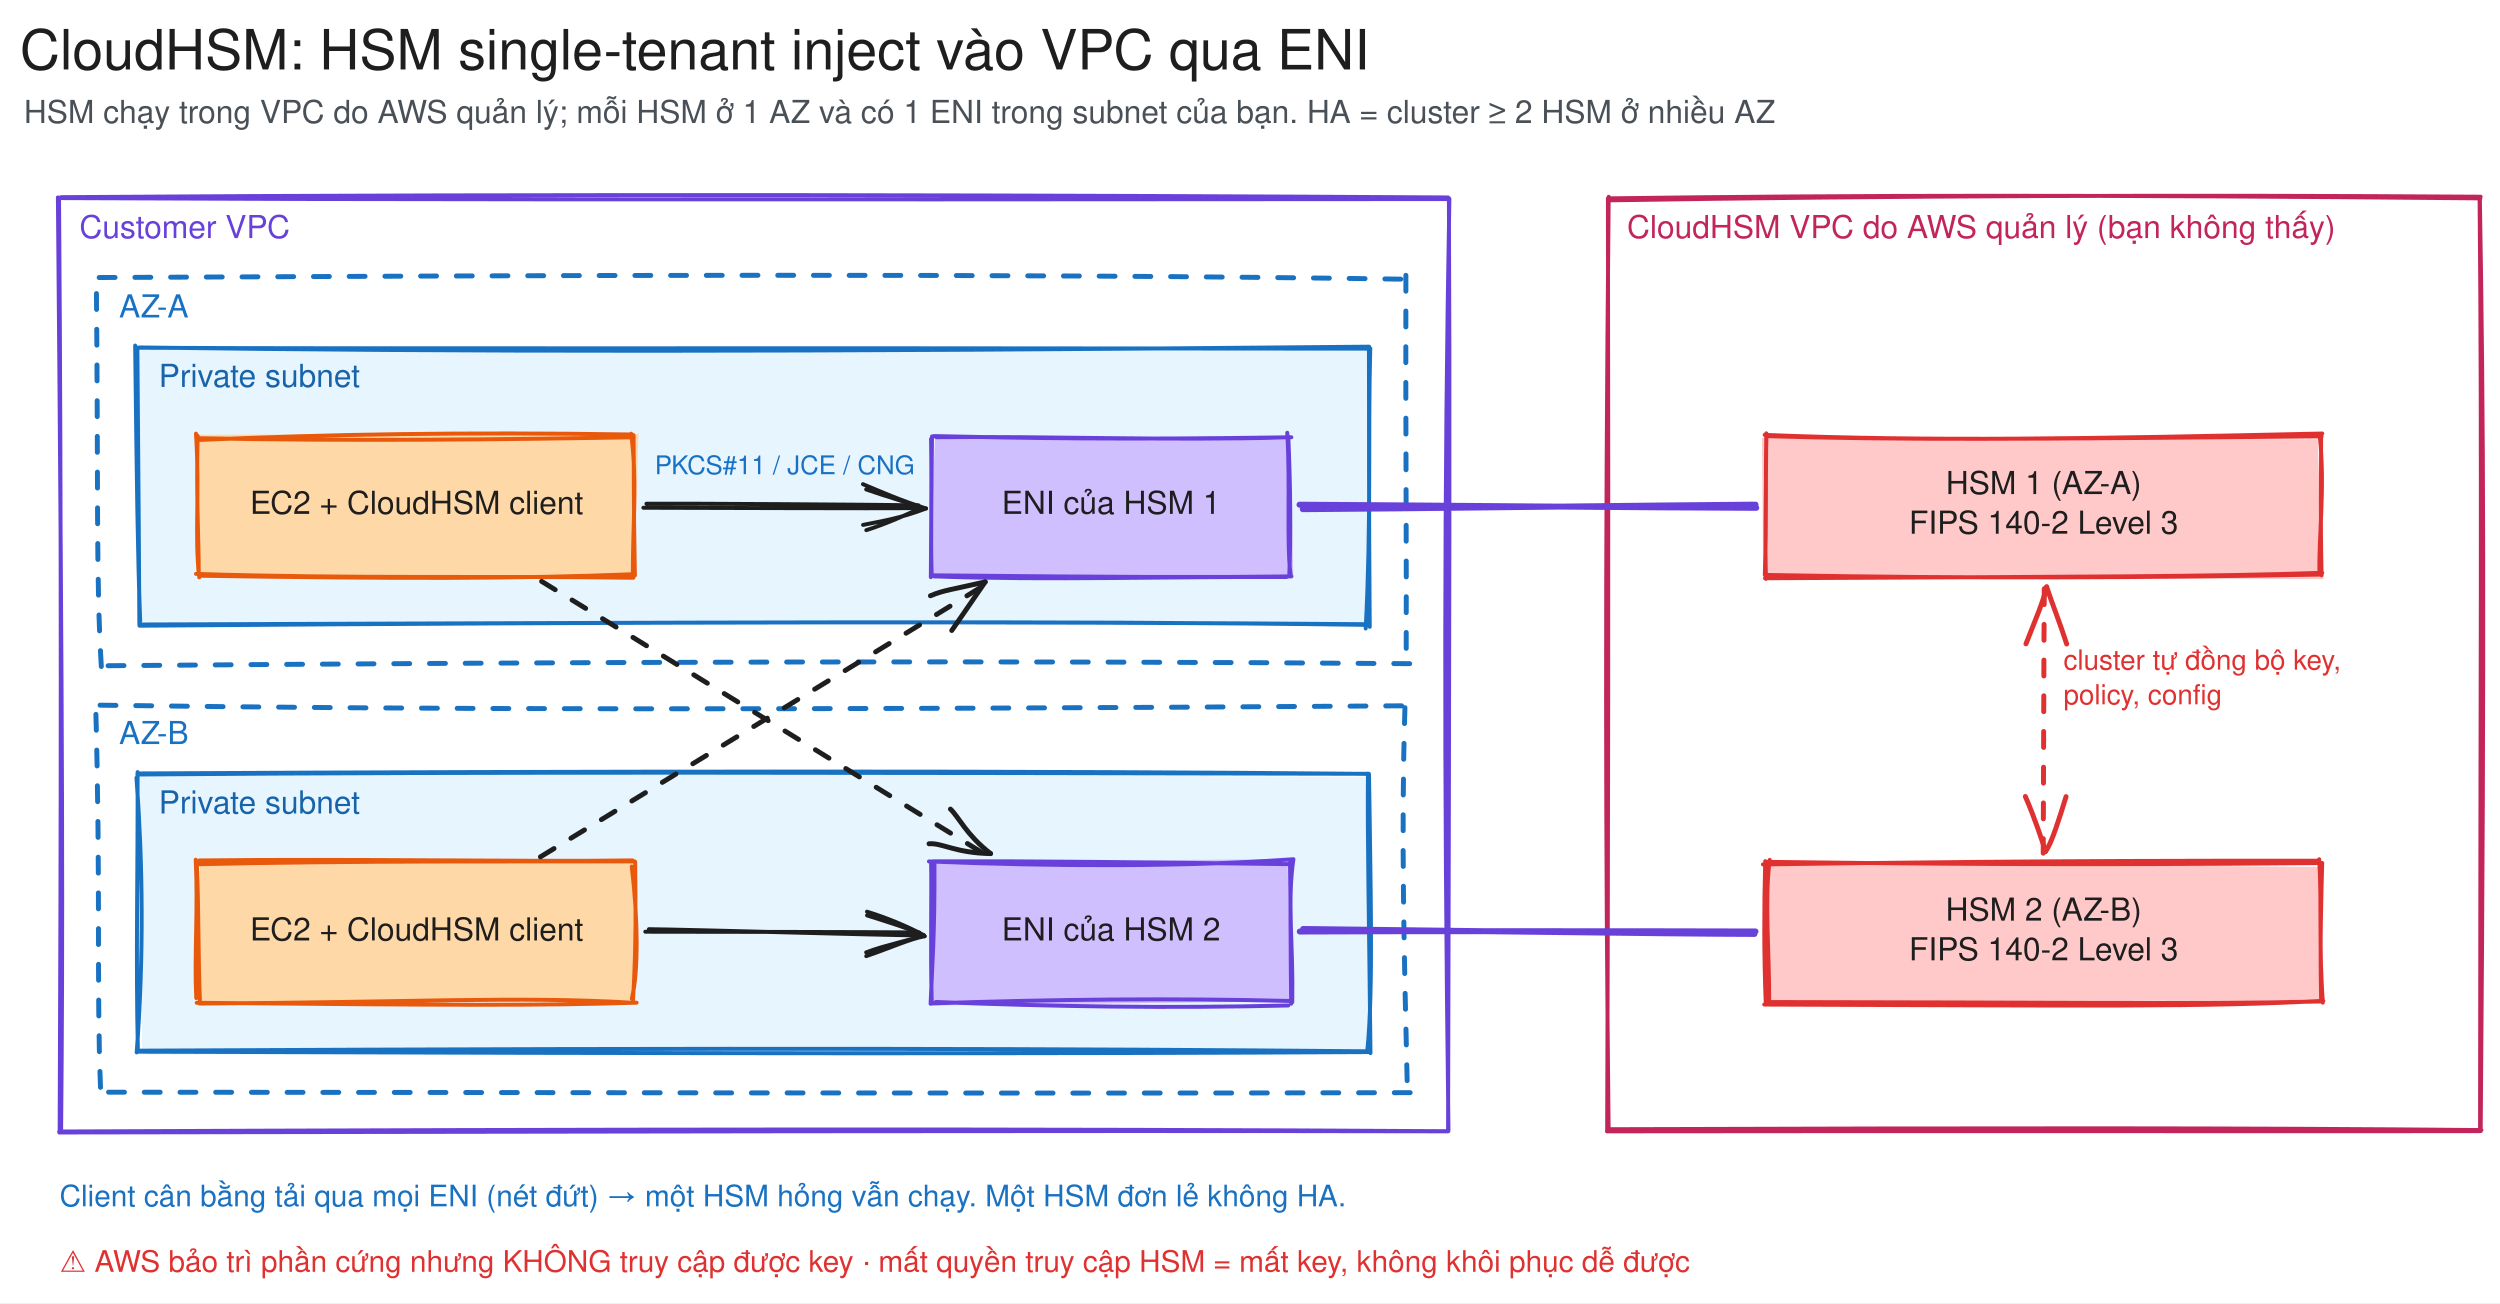
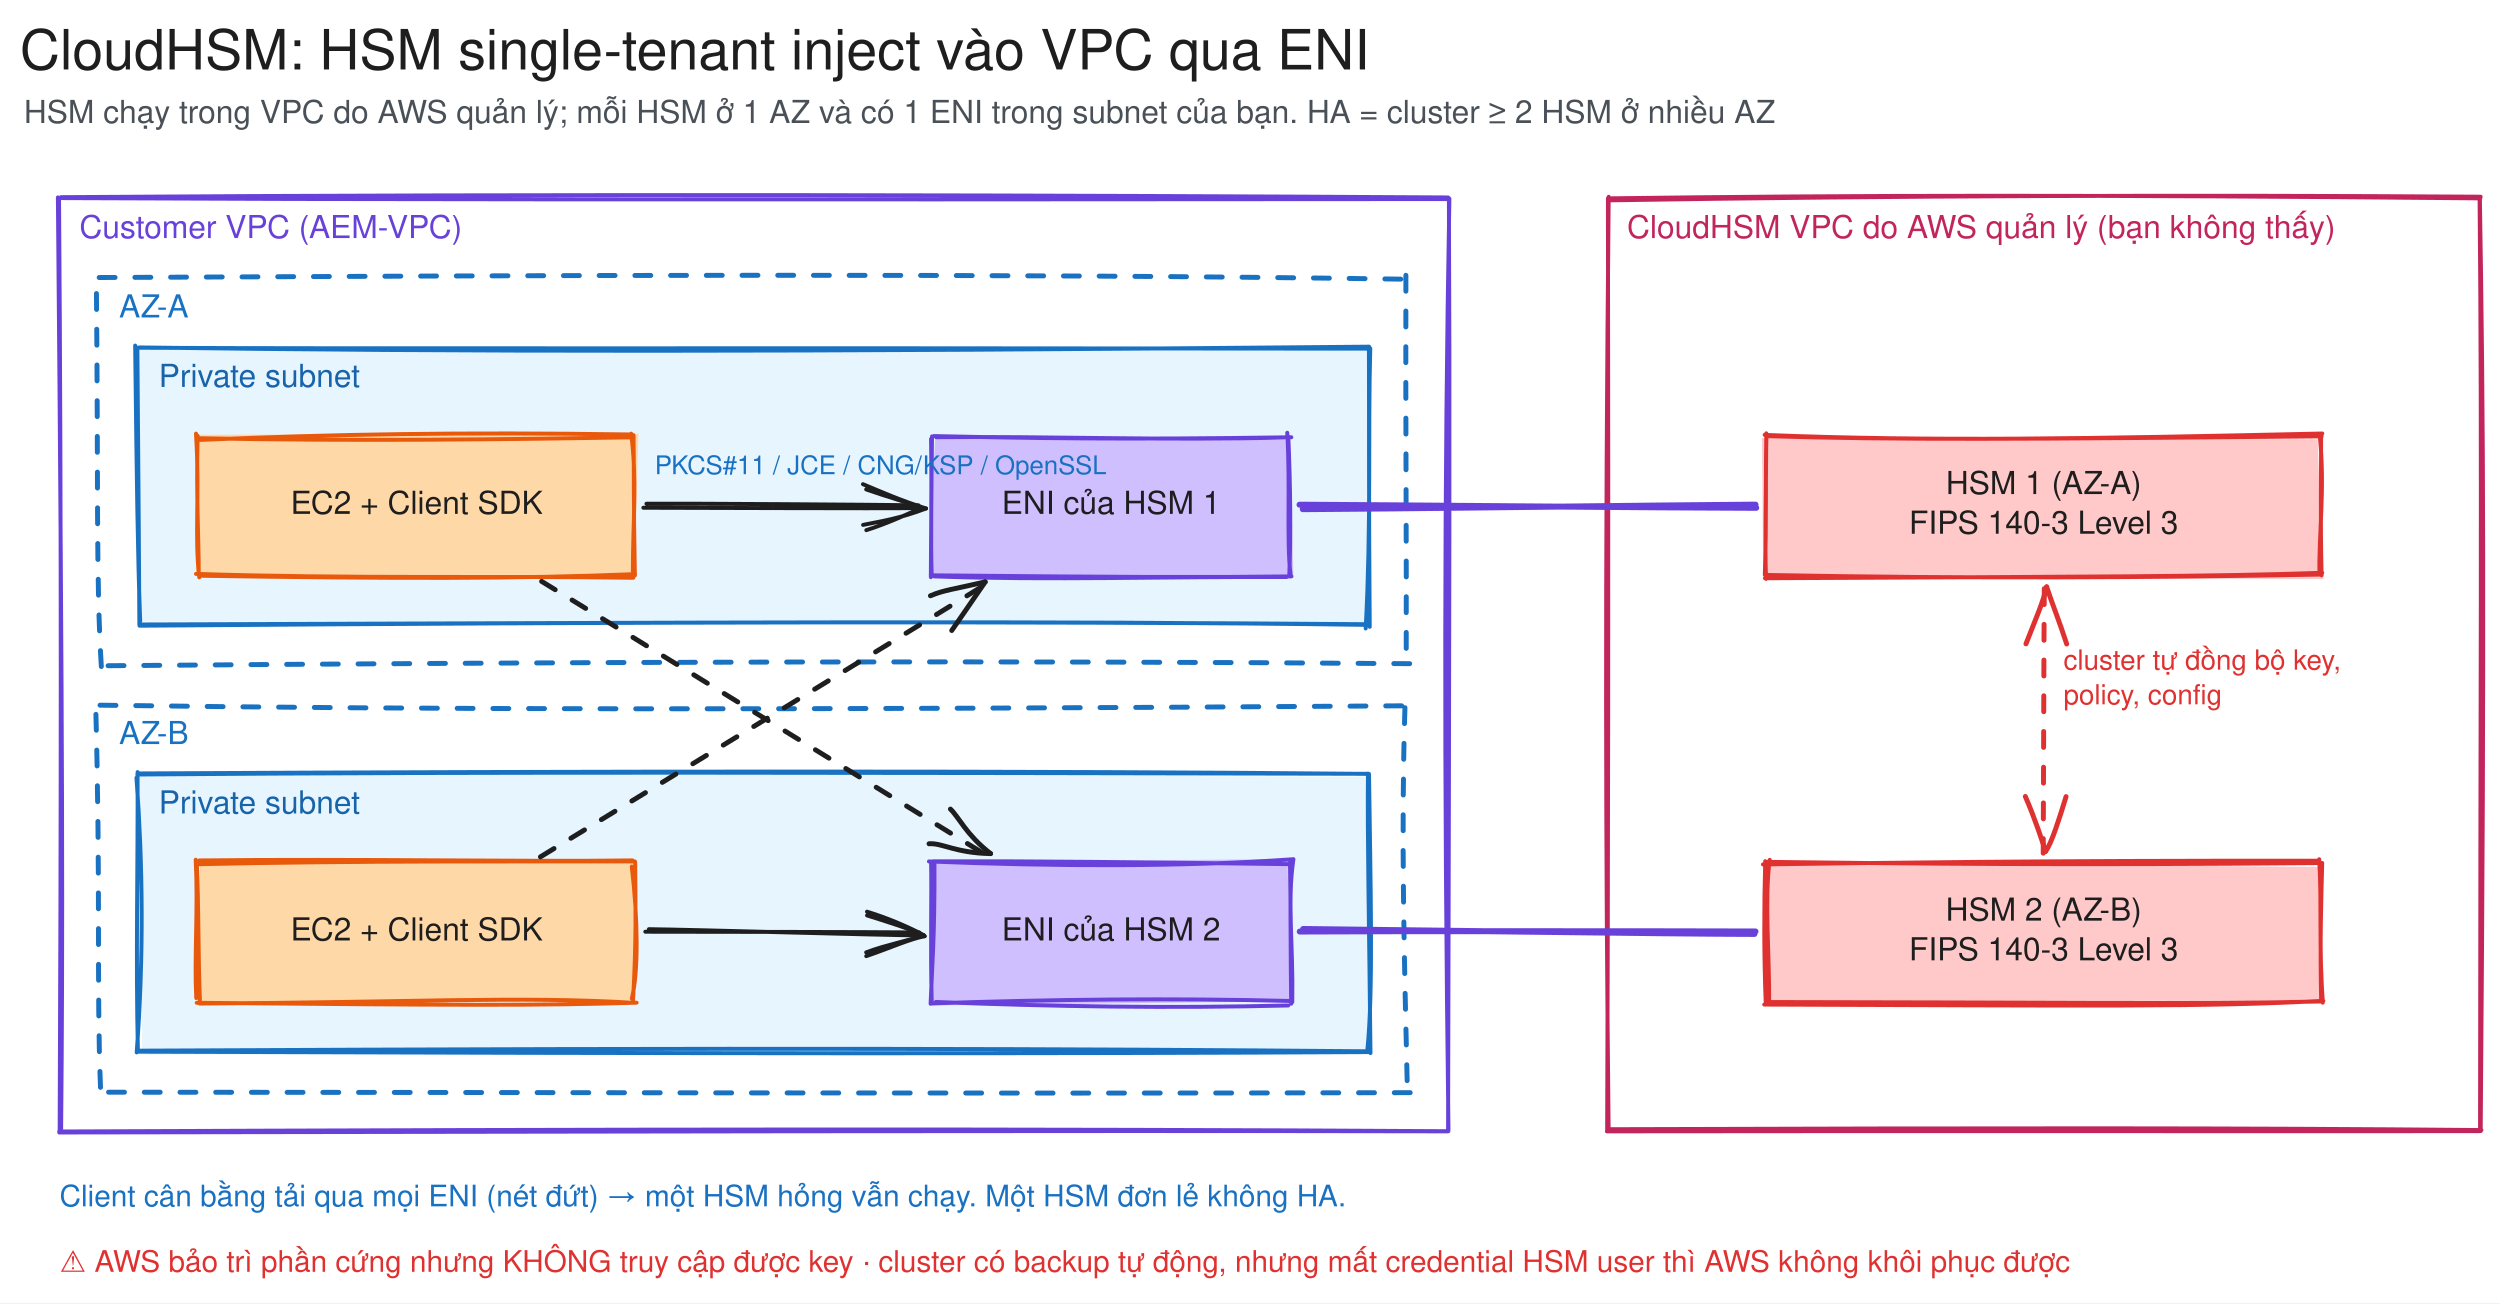
<svg xmlns="http://www.w3.org/2000/svg" version="1.1" viewBox="0 0 1260 656.75" width="1260" height="656.75">
  <defs>
    <style>
      @font-face {
        font-family: "Virgil";
        src: url("https://excalidraw.com/Virgil.woff2");
      }
      @font-face {
        font-family: "Cascadia";
        src: url("https://excalidraw.com/Cascadia.woff2");
      }
    </style>
  </defs>
  <rect x="0" y="0" width="1260" height="656.75" fill="#ffffff" />
  <g transform="translate(10 10) rotate(0 351.54 17.5)">
    <text x="0" y="25" font-family="Helvetica, Segoe UI Emoji" font-size="28px" fill="#1e1e1e" text-anchor="start" style="white-space: pre;" direction="ltr">CloudHSM: HSM single-tenant inject vào VPC qua ENI</text>
  </g>
  <g transform="translate(12 48) rotate(0 448.88 10)">
    <text x="0" y="14" font-family="Helvetica, Segoe UI Emoji" font-size="16px" fill="#495057" text-anchor="start" style="white-space: pre;" direction="ltr">HSM chạy trong VPC do AWS quản lý; mỗi HSM ở 1 AZ và có 1 ENI trong subnet của bạn. HA = cluster ≥ 2 HSM ở nhiều AZ</text>
  </g>
  <g stroke-linecap="round" transform="translate(30 100) rotate(0 350 235)">
    <path d="M0.71 -0.63 C257.73 -2.44, 515.26 -1.57, 699.82 -0.49 M-0.23 -0.16 C152.88 0.6, 305.34 0.64, 699.72 0.33 M700.49 0.15 C697.93 143, 697.68 287.12, 700.03 469.52 M700.24 -0.16 C700.76 99.42, 700.52 197.97, 699.83 469.75 M699.72 470.2 C486.41 469.75, 272.44 470.36, -0.15 470.77 M699.97 470.13 C489.45 468.84, 278.79 469.09, -0.17 470.27 M0.8 469.69 C1.69 375.36, 1.69 281.09, -0.82 -0.51 M0.07 469.77 C0.7 318.6, 1.01 167.85, -0.25 -0.1" stroke="#6741d9" stroke-width="2" fill="none" />
  </g>
-   <g transform="translate(40 106) rotate(0 54.96 10)">
-     <text x="0" y="14" font-family="Helvetica, Segoe UI Emoji" font-size="16px" fill="#6741d9" text-anchor="start" style="white-space: pre;" direction="ltr">Customer VPC</text>
+   <g transform="translate(40 106) rotate(0 100.76 10)">
+     <text x="0" y="14" font-family="Helvetica, Segoe UI Emoji" font-size="16px" fill="#6741d9" text-anchor="start" style="white-space: pre;" direction="ltr">Customer VPC (AEM-VPC)</text>
  </g>
  <g stroke-linecap="round" transform="translate(50 140) rotate(0 330 97.5)">
    <path d="M-0.01 -0.13 C224.39 -1.17, 447.19 -2.39, 659.86 0.74 M658.57 -1.24 C658.34 69.08, 658.96 139.11, 658.72 196.27 M660.47 194.49 C456.28 192.9, 253.82 193.51, -0.59 195.56 M1.07 195.92 C-1.68 150.6, -0.38 106.54, -1.46 0.07" stroke="#1971c2" stroke-width="2.5" fill="none" stroke-dasharray="8 10" />
  </g>
  <g transform="translate(60 146) rotate(0 19.6 10)">
    <text x="0" y="14" font-family="Helvetica, Segoe UI Emoji" font-size="16px" fill="#1971c2" text-anchor="start" style="white-space: pre;" direction="ltr">AZ-A</text>
  </g>
  <g stroke-linecap="round" transform="translate(70 175) rotate(0 310 70)">
    <path d="M-0.03 0.23 L620.65 -0.53 L621.07 139.58 L0.51 138.26" stroke="none" stroke-width="0" fill="#e7f5ff" />
    <path d="M-0.57 0.26 C127.73 0.87, 255.33 0.24, 620.24 0.72 M0.25 0.1 C161.81 2.35, 322.67 2.48, 620.02 -0.28 M620.61 0.57 C619.43 43.02, 621.13 90.14, 618.3 141.76 M619.94 0.23 C620.08 38.2, 619.82 76, 620.34 140.92 M619.98 139.95 C456.54 137.67, 292.01 138.83, 0.54 139.72 M620.34 139.61 C440.65 138.22, 261.43 138.32, 0.32 140.36 M0.65 138.06 C-0.6 104.76, -1.06 68.86, -1.88 -0.84 M0.24 139.79 C0.1 111.26, -0.09 82.52, -0.77 0.2" stroke="#1971c2" stroke-width="2" fill="none" />
  </g>
  <g transform="translate(80 181) rotate(0 56.4 10)">
    <text x="0" y="14" font-family="Helvetica, Segoe UI Emoji" font-size="16px" fill="#1864ab" text-anchor="start" style="white-space: pre;" direction="ltr">Private subnet</text>
  </g>
  <g stroke-linecap="round" transform="translate(50 355) rotate(0 330 97.5)">
    <path d="M0.43 0.41 C166.35 2.64, 331.93 2.96, 659.88 0.71 M658.09 1.67 C656.06 65.81, 657.79 129.31, 659.31 194.27 M660.72 195.7 C431.69 196.31, 204.81 195.47, -0.42 195.46 M0.65 193.02 C-1.4 141.59, 0.82 91.82, -1.84 -1.86" stroke="#1971c2" stroke-width="2.5" fill="none" stroke-dasharray="8 10" />
  </g>
  <g transform="translate(60 361) rotate(0 19.6 10)">
    <text x="0" y="14" font-family="Helvetica, Segoe UI Emoji" font-size="16px" fill="#1971c2" text-anchor="start" style="white-space: pre;" direction="ltr">AZ-B</text>
  </g>
  <g stroke-linecap="round" transform="translate(70 390) rotate(0 310 70)">
    <path d="M0.44 -0.93 L618.94 1.51 L619.48 141.15 L1.62 141.52" stroke="none" stroke-width="0" fill="#e7f5ff" />
    <path d="M-0.79 0.35 C180.59 -1.1, 362.84 -0.51, 619.4 -0.01 M0.14 -0.19 C230.15 -1.39, 460.01 -1.58, 619.96 0.04 M619.99 0.64 C620.68 55.09, 622.24 109.63, 619.13 139.41 M619.45 -0.13 C619.14 33.61, 619.96 68.93, 620.72 140.76 M619.66 139.85 C468.76 138.58, 319.24 137.96, 0.72 139.53 M619.88 140.25 C456.57 141.11, 292.27 141.05, -0.24 140.05 M-1.11 140.41 C2.5 92.51, 2.02 45.66, -1.22 1.99 M-0.49 140.04 C-1.61 94.03, -0.47 46.58, -0.65 -0.87" stroke="#1971c2" stroke-width="2" fill="none" />
  </g>
  <g transform="translate(80 396) rotate(0 56.4 10)">
    <text x="0" y="14" font-family="Helvetica, Segoe UI Emoji" font-size="16px" fill="#1864ab" text-anchor="start" style="white-space: pre;" direction="ltr">Private subnet</text>
  </g>
  <g stroke-linecap="round" transform="translate(810 100) rotate(0 220 235)">
    <path d="M0.76 0.98 C145.36 -1.35, 290.22 -1.85, 440.24 -0.86 M0.37 -0.03 C123.8 -1.7, 246.88 -1.83, 440.09 -0.02 M439.71 -0.39 C440.95 128.35, 440.03 257.48, 439.95 469.74 M439.85 -0.26 C441.69 107.58, 442.36 214.52, 440.27 470.07 M440.63 469.55 C319.2 468.41, 198.79 468.48, 0.87 469.12 M439.73 470.1 C318.12 470.26, 195.79 469.92, -0.12 470.2 M0.75 469.63 C-0.8 329.89, -1.12 189.98, 0.78 -0.82 M0.01 469.67 C0.5 333.51, 0.76 197.04, 0.39 0.17" stroke="#c2255c" stroke-width="2" fill="none" />
  </g>
  <g transform="translate(820 106) rotate(0 175.36 10)">
    <text x="0" y="14" font-family="Helvetica, Segoe UI Emoji" font-size="16px" fill="#c2255c" text-anchor="start" style="white-space: pre;" direction="ltr">CloudHSM VPC do AWS quản lý (bạn không thấy)</text>
  </g>
  <g stroke-linecap="round" transform="translate(100 220) rotate(0 110 35)">
    <path d="M-0.84 -0.89 L221.79 -1.41 L219.71 70.32 L-1.25 69.97" stroke="none" stroke-width="0" fill="#ffd8a8" />
    <path d="M0.95 1.72 C66.59 -1.17, 131.94 -2.29, 218.56 -1.02 M-0.3 0.85 C78.97 2.46, 157.58 1.42, 219.41 0.41 M218.09 -1.43 C221.14 21.66, 219.01 41.42, 218.96 68.09 M219.3 -0.65 C219.58 14.6, 219.22 29.4, 219.98 70.04 M219.17 71.2 C148.16 70.17, 76.37 71.74, -1.23 69.24 M220.07 69.37 C160.11 71.76, 101.18 71.71, 0.46 70.17 M0.42 70.98 C-2.04 49.53, 0.74 29.6, -1.22 -1.45 M0.16 69.04 C0.2 51.11, -1.17 32.25, -0.39 -0.35" stroke="#e8590c" stroke-width="2" fill="none" />
  </g>
-   <g transform="translate(124.64 245) rotate(0 85.36 10)">
-     <text x="85.36" y="14" font-family="Helvetica, Segoe UI Emoji" font-size="16px" fill="#1e1e1e" text-anchor="middle" style="white-space: pre;" direction="ltr">EC2 + CloudHSM client</text>
+   <g transform="translate(144.97 245) rotate(0 65.03 10)">
+     <text x="65.03" y="14" font-family="Helvetica, Segoe UI Emoji" font-size="16px" fill="#1e1e1e" text-anchor="middle" style="white-space: pre;" direction="ltr">EC2 + Client SDK</text>
  </g>
  <g stroke-linecap="round" transform="translate(470 220) rotate(0 90 35)">
    <path d="M1.29 1.03 L180.25 1.79 L181.82 70.1 L-1.82 69.66" stroke="none" stroke-width="0" fill="#d0bfff" />
    <path d="M1.86 0.35 C58.46 -0.25, 116.37 2.15, 178.87 0.46 M0.67 -0.22 C47.36 0.82, 94.76 1.68, 180.83 0.38 M178.77 -1.89 C180.39 24.74, 178.34 53.5, 180.44 69.43 M179.28 -0.04 C180.43 25.21, 180.6 50.55, 179.78 70.47 M178.43 70.83 C118.47 70.5, 59.37 72.6, 0.84 70.51 M180.89 70.5 C138.74 71.03, 96.57 70.9, -0.27 69.96 M-0.43 69.54 C-1.08 50.31, -0.27 30.75, -0.75 1.2 M-0.86 70.9 C-0.7 46.05, -0.58 20.97, -0.27 -0.05" stroke="#6741d9" stroke-width="2" fill="none" />
  </g>
  <g transform="translate(505.76 245) rotate(0 54.24 10)">
    <text x="54.24" y="14" font-family="Helvetica, Segoe UI Emoji" font-size="16px" fill="#1e1e1e" text-anchor="middle" style="white-space: pre;" direction="ltr">ENI của HSM 1</text>
  </g>
  <g stroke-linecap="round" transform="translate(100 435) rotate(0 110 35)">
    <path d="M0.92 -1.95 L219.22 -0.27 L219.42 69.1 L-0.68 70.49" stroke="none" stroke-width="0" fill="#ffd8a8" />
    <path d="M0.44 -1.34 C80.77 -2.25, 162.83 -0.58, 218.81 -1.36 M-0.56 0.58 C80.1 -1.26, 159.9 -0.76, 219.99 -0.84 M218.4 1.75 C221.53 27.47, 221.84 55, 218.43 68.27 M220.13 -0.56 C220.32 21.23, 220.69 41.02, 219.03 69.45 M219.58 70.41 C161.41 66.96, 105.66 70.24, 0.61 70.79 M220.86 70.35 C174.37 71.82, 129.5 71.67, -0.85 70.41 M-1.08 68.04 C-2.16 47.8, -0.08 21.97, -1.37 -1.71 M0.79 70.33 C-0.2 45.1, 0.19 21.59, -0.81 0.18" stroke="#e8590c" stroke-width="2" fill="none" />
  </g>
-   <g transform="translate(124.64 460) rotate(0 85.36 10)">
-     <text x="85.36" y="14" font-family="Helvetica, Segoe UI Emoji" font-size="16px" fill="#1e1e1e" text-anchor="middle" style="white-space: pre;" direction="ltr">EC2 + CloudHSM client</text>
+   <g transform="translate(144.97 460) rotate(0 65.03 10)">
+     <text x="65.03" y="14" font-family="Helvetica, Segoe UI Emoji" font-size="16px" fill="#1e1e1e" text-anchor="middle" style="white-space: pre;" direction="ltr">EC2 + Client SDK</text>
  </g>
  <g stroke-linecap="round" transform="translate(470 435) rotate(0 90 35)">
    <path d="M0.22 -0.55 L178.9 -2 L180.61 69.67 L-0.9 71.76" stroke="none" stroke-width="0" fill="#d0bfff" />
    <path d="M-1.82 -0.83 C61.6 1.72, 125.73 2.01, 181.7 -1.94 M0.29 -0.9 C53.32 -1.07, 106.16 -0.41, 180.45 0.54 M181.88 -1.98 C178.67 19.86, 181.82 40.28, 181.31 70.08 M180.16 -0.26 C180.53 23.22, 180.41 49.14, 180.76 70.86 M179.28 71.76 C119.54 73.23, 60.12 72.33, 1.68 69.99 M180.37 69.49 C120.88 67.99, 60.86 68.62, -0.8 70.73 M-0.98 70.9 C-0.36 53.91, 1.16 37.64, 0.97 -0.03 M-0.43 69.45 C-1.13 42.21, -0.36 14.45, -0.74 -0.43" stroke="#6741d9" stroke-width="2" fill="none" />
  </g>
  <g transform="translate(505.76 460) rotate(0 54.24 10)">
    <text x="54.24" y="14" font-family="Helvetica, Segoe UI Emoji" font-size="16px" fill="#1e1e1e" text-anchor="middle" style="white-space: pre;" direction="ltr">ENI của HSM 2</text>
  </g>
  <g stroke-linecap="round" transform="translate(890 220) rotate(0 140 35)">
    <path d="M-1.99 0.79 L278.06 1.36 L280.95 71.8 L-1.38 71.2" stroke="none" stroke-width="0" fill="#ffc9c9" />
    <path d="M-0.61 -0.82 C83.22 2.57, 164.33 1.06, 280.44 -1.51 M0.76 -0.16 C64.95 1.81, 130.63 1.36, 280.11 -0.07 M279.16 -0.12 C281.96 25.94, 278.5 50.58, 279.02 69.52 M279.83 0.92 C279.89 20.14, 279.39 39.28, 280.08 69.96 M280.42 68.69 C223.87 70.62, 167.87 70.58, -0.45 71.44 M280.13 69.58 C193.14 71.17, 106.23 71.73, -0.15 69.77 M0.07 71.77 C-0.55 52.74, 0.05 35.44, 0.2 -1.6 M-0.54 69.68 C0.47 43.46, -0.31 15.05, 0.28 0.66" stroke="#e03131" stroke-width="2" fill="none" />
  </g>
  <g transform="translate(955.44 235) rotate(0 74.56 20)">
    <text x="74.56" y="14" font-family="Helvetica, Segoe UI Emoji" font-size="16px" fill="#1e1e1e" text-anchor="middle" style="white-space: pre;" direction="ltr">HSM 1 (AZ-A)</text>
-     <text x="74.56" y="34" font-family="Helvetica, Segoe UI Emoji" font-size="16px" fill="#1e1e1e" text-anchor="middle" style="white-space: pre;" direction="ltr">FIPS 140-2 Level 3</text>
+     <text x="74.56" y="34" font-family="Helvetica, Segoe UI Emoji" font-size="16px" fill="#1e1e1e" text-anchor="middle" style="white-space: pre;" direction="ltr">FIPS 140-3 Level 3</text>
  </g>
  <g stroke-linecap="round" transform="translate(890 435) rotate(0 140 35)">
    <path d="M0.61 -0.38 L278.59 1.97 L281.55 68.98 L1.8 70.41" stroke="none" stroke-width="0" fill="#ffc9c9" />
    <path d="M-1.49 0.67 C63.96 -0.2, 130.39 -1.28, 278.69 -1.21 M-0.19 -0.64 C76.4 0.36, 152.45 1.1, 279.37 -0.01 M278.88 -1.95 C280.26 21.56, 278.65 42.33, 280.69 70.34 M280.39 -0.08 C279.93 18.75, 279.21 37.51, 279.86 69.83 M280.95 69.41 C222.35 72.65, 164.78 71.87, -0.83 71.3 M280.76 69.74 C210.36 71.2, 140.64 70.14, 0.6 70.02 M1.66 70.23 C1.82 46.11, -0.76 18.51, 1.95 -1.65 M-0.05 70.98 C-1.05 45.93, -0.96 21.86, -0.33 -0.97" stroke="#e03131" stroke-width="2" fill="none" />
  </g>
  <g transform="translate(955.44 450) rotate(0 74.56 20)">
    <text x="74.56" y="14" font-family="Helvetica, Segoe UI Emoji" font-size="16px" fill="#1e1e1e" text-anchor="middle" style="white-space: pre;" direction="ltr">HSM 2 (AZ-B)</text>
-     <text x="74.56" y="34" font-family="Helvetica, Segoe UI Emoji" font-size="16px" fill="#1e1e1e" text-anchor="middle" style="white-space: pre;" direction="ltr">FIPS 140-2 Level 3</text>
+     <text x="74.56" y="34" font-family="Helvetica, Segoe UI Emoji" font-size="16px" fill="#1e1e1e" text-anchor="middle" style="white-space: pre;" direction="ltr">FIPS 140-3 Level 3</text>
  </g>
  <g stroke-linecap="round">
    <g transform="translate(326 255) rotate(0 69 0)">
      <path d="M-0.19 -1.12 C22.67 -1.28, 113.95 -0.64, 136.89 -0.33 M-1.74 0.9 C21.5 0.87, 115.99 1.39, 139.02 1.04" stroke="#1e1e1e" stroke-width="2" fill="none" />
    </g>
    <g transform="translate(326 255) rotate(0 69 0)">
      <path d="M109 9.55 C118.07 7.69, 127.63 6.3, 140.73 1.27 M110.62 12.2 C120.4 9.1, 129.76 4.92, 138.27 0.95" stroke="#1e1e1e" stroke-width="2" fill="none" />
    </g>
    <g transform="translate(326 255) rotate(0 69 0)">
      <path d="M108.93 -10.97 C118.12 -7.15, 127.7 -2.85, 140.73 1.27 M110.55 -8.33 C120.26 -4.84, 129.64 -2.44, 138.27 0.95" stroke="#1e1e1e" stroke-width="2" fill="none" />
    </g>
  </g>
  <g stroke-linecap="round">
    <g transform="translate(326 470) rotate(0 69 0)">
      <path d="M-0.76 -0.42 C22.04 -0.39, 114.37 -0.3, 137.29 -0.04 M1.05 -1.69 C24.19 -1.43, 116.63 1.29, 139.64 1.48" stroke="#1e1e1e" stroke-width="2" fill="none" />
    </g>
    <g transform="translate(326 470) rotate(0 69 0)">
      <path d="M110.54 9.99 C120.93 6.03, 132.66 4.01, 139.48 1.28 M110.58 11.89 C122.3 7.93, 132.51 3.23, 140.02 1.85" stroke="#1e1e1e" stroke-width="2" fill="none" />
    </g>
    <g transform="translate(326 470) rotate(0 69 0)">
      <path d="M110.96 -10.52 C121.16 -7.45, 132.75 -2.44, 139.48 1.28 M110.99 -8.63 C122.62 -4.92, 132.67 -1.97, 140.02 1.85" stroke="#1e1e1e" stroke-width="2" fill="none" />
    </g>
  </g>
  <g stroke-linecap="round">
    <g transform="translate(272.0892 293.1405) rotate(0 112.9108 69.35949)">
      <path d="M0.9 -0.12 C38.65 22.88, 188.44 115.3, 225.74 138.33" stroke="#1e1e1e" stroke-width="2.5" fill="none" stroke-dasharray="8 10" />
    </g>
    <g transform="translate(272.0892 293.1405) rotate(0 112.9108 69.35949)">
      <path d="M196.16 132.12 C202.74 131.61, 209.27 136.72, 227.15 137.07" stroke="#1e1e1e" stroke-width="2.5" fill="none" />
    </g>
    <g transform="translate(272.0892 293.1405) rotate(0 112.9108 69.35949)">
      <path d="M206.93 114.65 C210.99 118.4, 214.95 127.69, 227.15 137.07" stroke="#1e1e1e" stroke-width="2.5" fill="none" />
    </g>
  </g>
  <g stroke-linecap="round">
    <g transform="translate(272.0892 431.8595) rotate(0 112.9108 -69.35949)">
      <path d="M0.3 -0.01 C38.2 -23.11, 188.76 -115.18, 226.27 -138.34" stroke="#1e1e1e" stroke-width="2.5" fill="none" stroke-dasharray="8 10" />
    </g>
    <g transform="translate(272.0892 431.8595) rotate(0 112.9108 -69.35949)">
      <path d="M207.6 -114.1 C212 -120.5, 214.8 -124.46, 224.45 -138.58" stroke="#1e1e1e" stroke-width="2.5" fill="none" />
    </g>
    <g transform="translate(272.0892 431.8595) rotate(0 112.9108 -69.35949)">
      <path d="M196.86 -131.59 C203.48 -134.45, 208.47 -134.86, 224.45 -138.58" stroke="#1e1e1e" stroke-width="2.5" fill="none" />
    </g>
  </g>
  <g stroke-linecap="round">
    <g transform="translate(656 255) rotate(0 114 0)">
      <path d="M-1.05 -0.64 C37.25 -0.48, 190.86 0.94, 229.14 0.95 M0.6 1.63 C38.9 1.48, 190.86 -0.47, 228.79 -0.67" stroke="#6741d9" stroke-width="3" fill="none" />
    </g>
  </g>
  <g stroke-linecap="round">
    <g transform="translate(656 470) rotate(0 114 0)">
      <path d="M-0.93 -0.5 C37.16 -0.78, 190.46 -0.69, 228.77 -0.54 M0.79 -1.8 C38.76 -1.43, 190.24 0.7, 228.23 0.71" stroke="#6741d9" stroke-width="3" fill="none" />
    </g>
  </g>
  <g stroke-linecap="round">
    <g transform="translate(1030 296) rotate(0 0 66.5)">
      <path d="M0.33 0.68 C0.11 22.86, -0.09 111.77, -0.21 134" stroke="#e03131" stroke-width="2.5" fill="none" stroke-dasharray="8 10" />
    </g>
    <g transform="translate(1030 296) rotate(0 0 66.5)">
      <path d="M11.61 28.57 C7.96 17.25, 4.13 7.84, 1.5 -0.22" stroke="#e03131" stroke-width="2.5" fill="none" />
    </g>
    <g transform="translate(1030 296) rotate(0 0 66.5)">
      <path d="M-8.91 28.49 C-4.52 17.14, -0.31 7.76, 1.5 -0.22" stroke="#e03131" stroke-width="2.5" fill="none" />
    </g>
    <g transform="translate(1030 296) rotate(0 0 66.5)">
      <path d="M-9.23 105.43 C-4.5 116.18, -0.38 128.9, 0.97 133.1" stroke="#e03131" stroke-width="2.5" fill="none" />
    </g>
    <g transform="translate(1030 296) rotate(0 0 66.5)">
      <path d="M11.29 105.5 C7.97 116.28, 4.06 128.97, 0.97 133.1" stroke="#e03131" stroke-width="2.5" fill="none" />
    </g>
  </g>
-   <g transform="translate(330 228) rotate(0 67.535 8.125)">
-     <text x="0" y="11" font-family="Helvetica, Segoe UI Emoji" font-size="13px" fill="#1971c2" text-anchor="start" style="white-space: pre;" direction="ltr">PKCS#11 / JCE / CNG</text>
+   <g transform="translate(330 228) rotate(0 117.3 8.12)">
+     <text x="0" y="11" font-family="Helvetica, Segoe UI Emoji" font-size="13px" fill="#1971c2" text-anchor="start" style="white-space: pre;" direction="ltr">PKCS#11 / JCE / CNG/KSP / OpenSSL</text>
  </g>
  <g transform="translate(1040 325) rotate(0 75.11 17.5)">
    <text x="0" y="12.5" font-family="Helvetica, Segoe UI Emoji" font-size="14px" fill="#e03131" text-anchor="start" style="white-space: pre;" direction="ltr">cluster tự đồng bộ key,</text>
    <text x="0" y="30" font-family="Helvetica, Segoe UI Emoji" font-size="14px" fill="#e03131" text-anchor="start" style="white-space: pre;" direction="ltr">policy, config</text>
  </g>
  <g transform="translate(30 595) rotate(0 326.4 9.375)">
    <text x="0" y="13" font-family="Helvetica, Segoe UI Emoji" font-size="15px" fill="#1971c2" text-anchor="start" style="white-space: pre;" direction="ltr">Client cân bằng tải qua mọi ENI (nét đứt) → một HSM hỏng vẫn chạy. Một HSM đơn lẻ không HA.</text>
  </g>
-   <g transform="translate(30 628) rotate(0 414.15 9.375)">
-     <text x="0" y="13" font-family="Helvetica, Segoe UI Emoji" font-size="15px" fill="#e03131" text-anchor="start" style="white-space: pre;" direction="ltr">⚠ AWS bảo trì phần cứng nhưng KHÔNG truy cập được key · mất quyền truy cập HSM = mất key, không khôi phục dễ được</text>
+   <g transform="translate(30 628) rotate(0 516.77 9.38)">
+     <text x="0" y="13" font-family="Helvetica, Segoe UI Emoji" font-size="15px" fill="#e03131" text-anchor="start" style="white-space: pre;" direction="ltr">⚠ AWS bảo trì phần cứng nhưng KHÔNG truy cập được key · cluster có backup tự động, nhưng mất credential HSM user thì AWS không khôi phục được</text>
  </g>
</svg>
